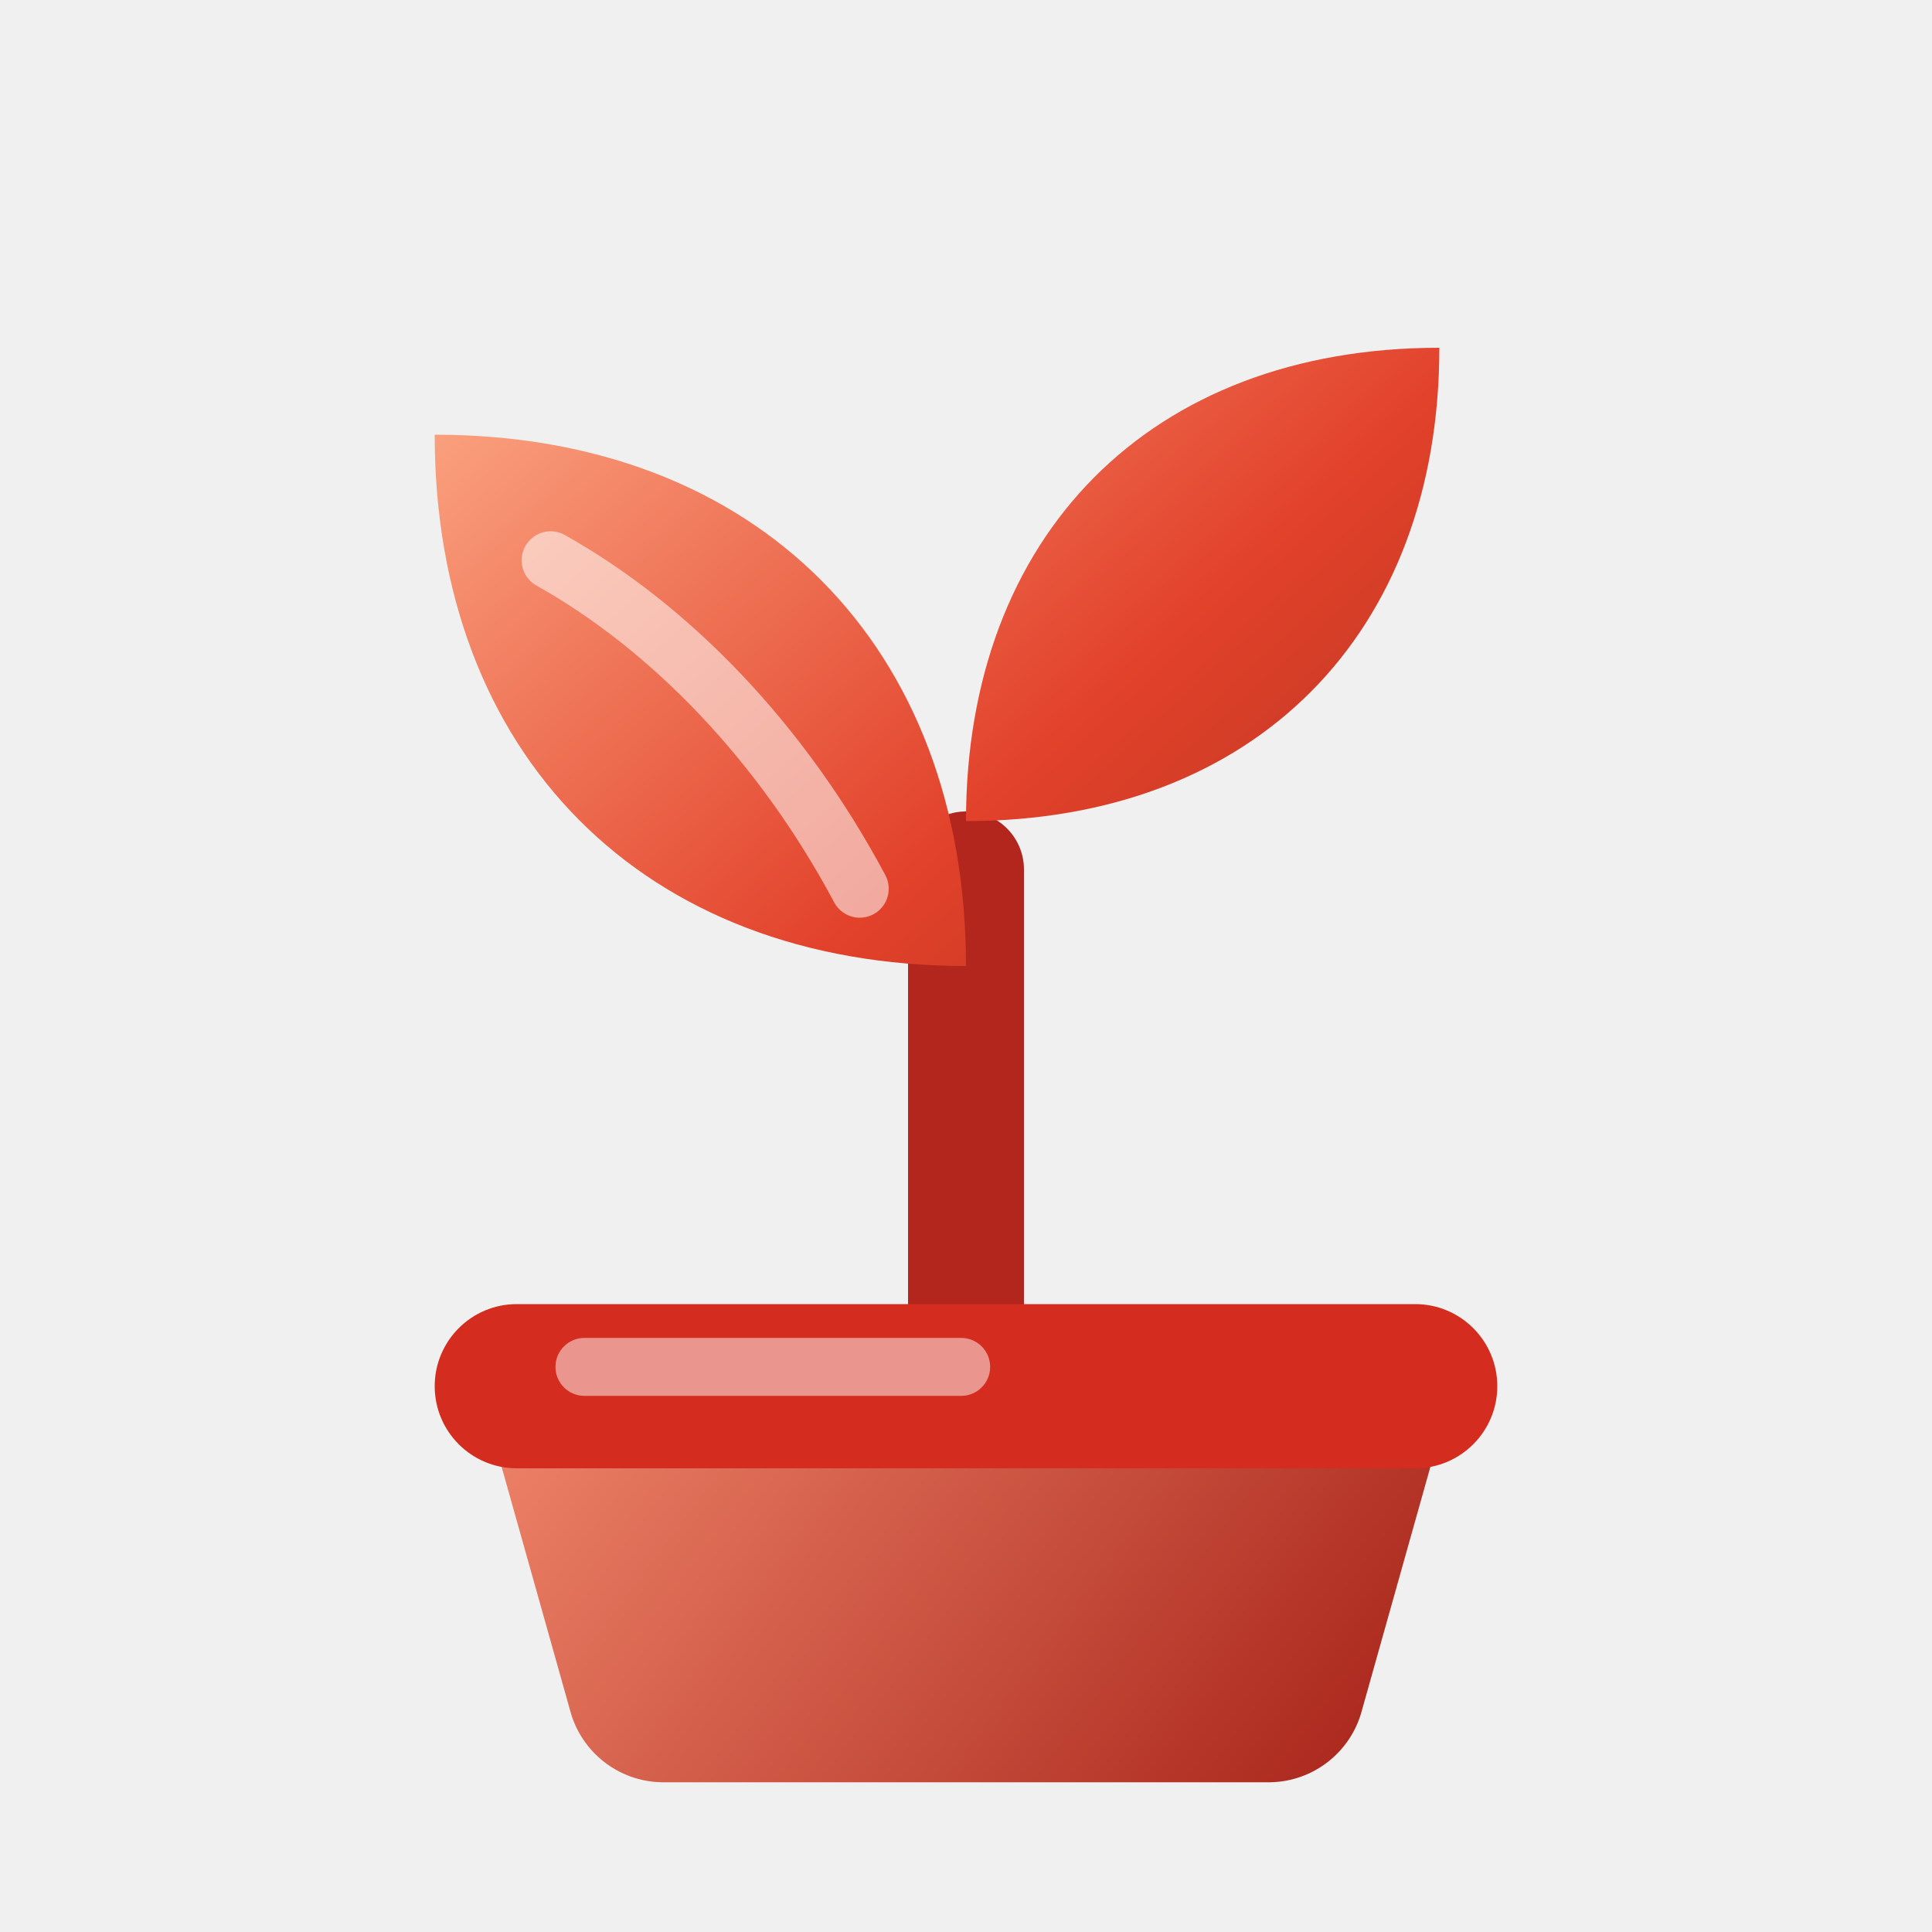
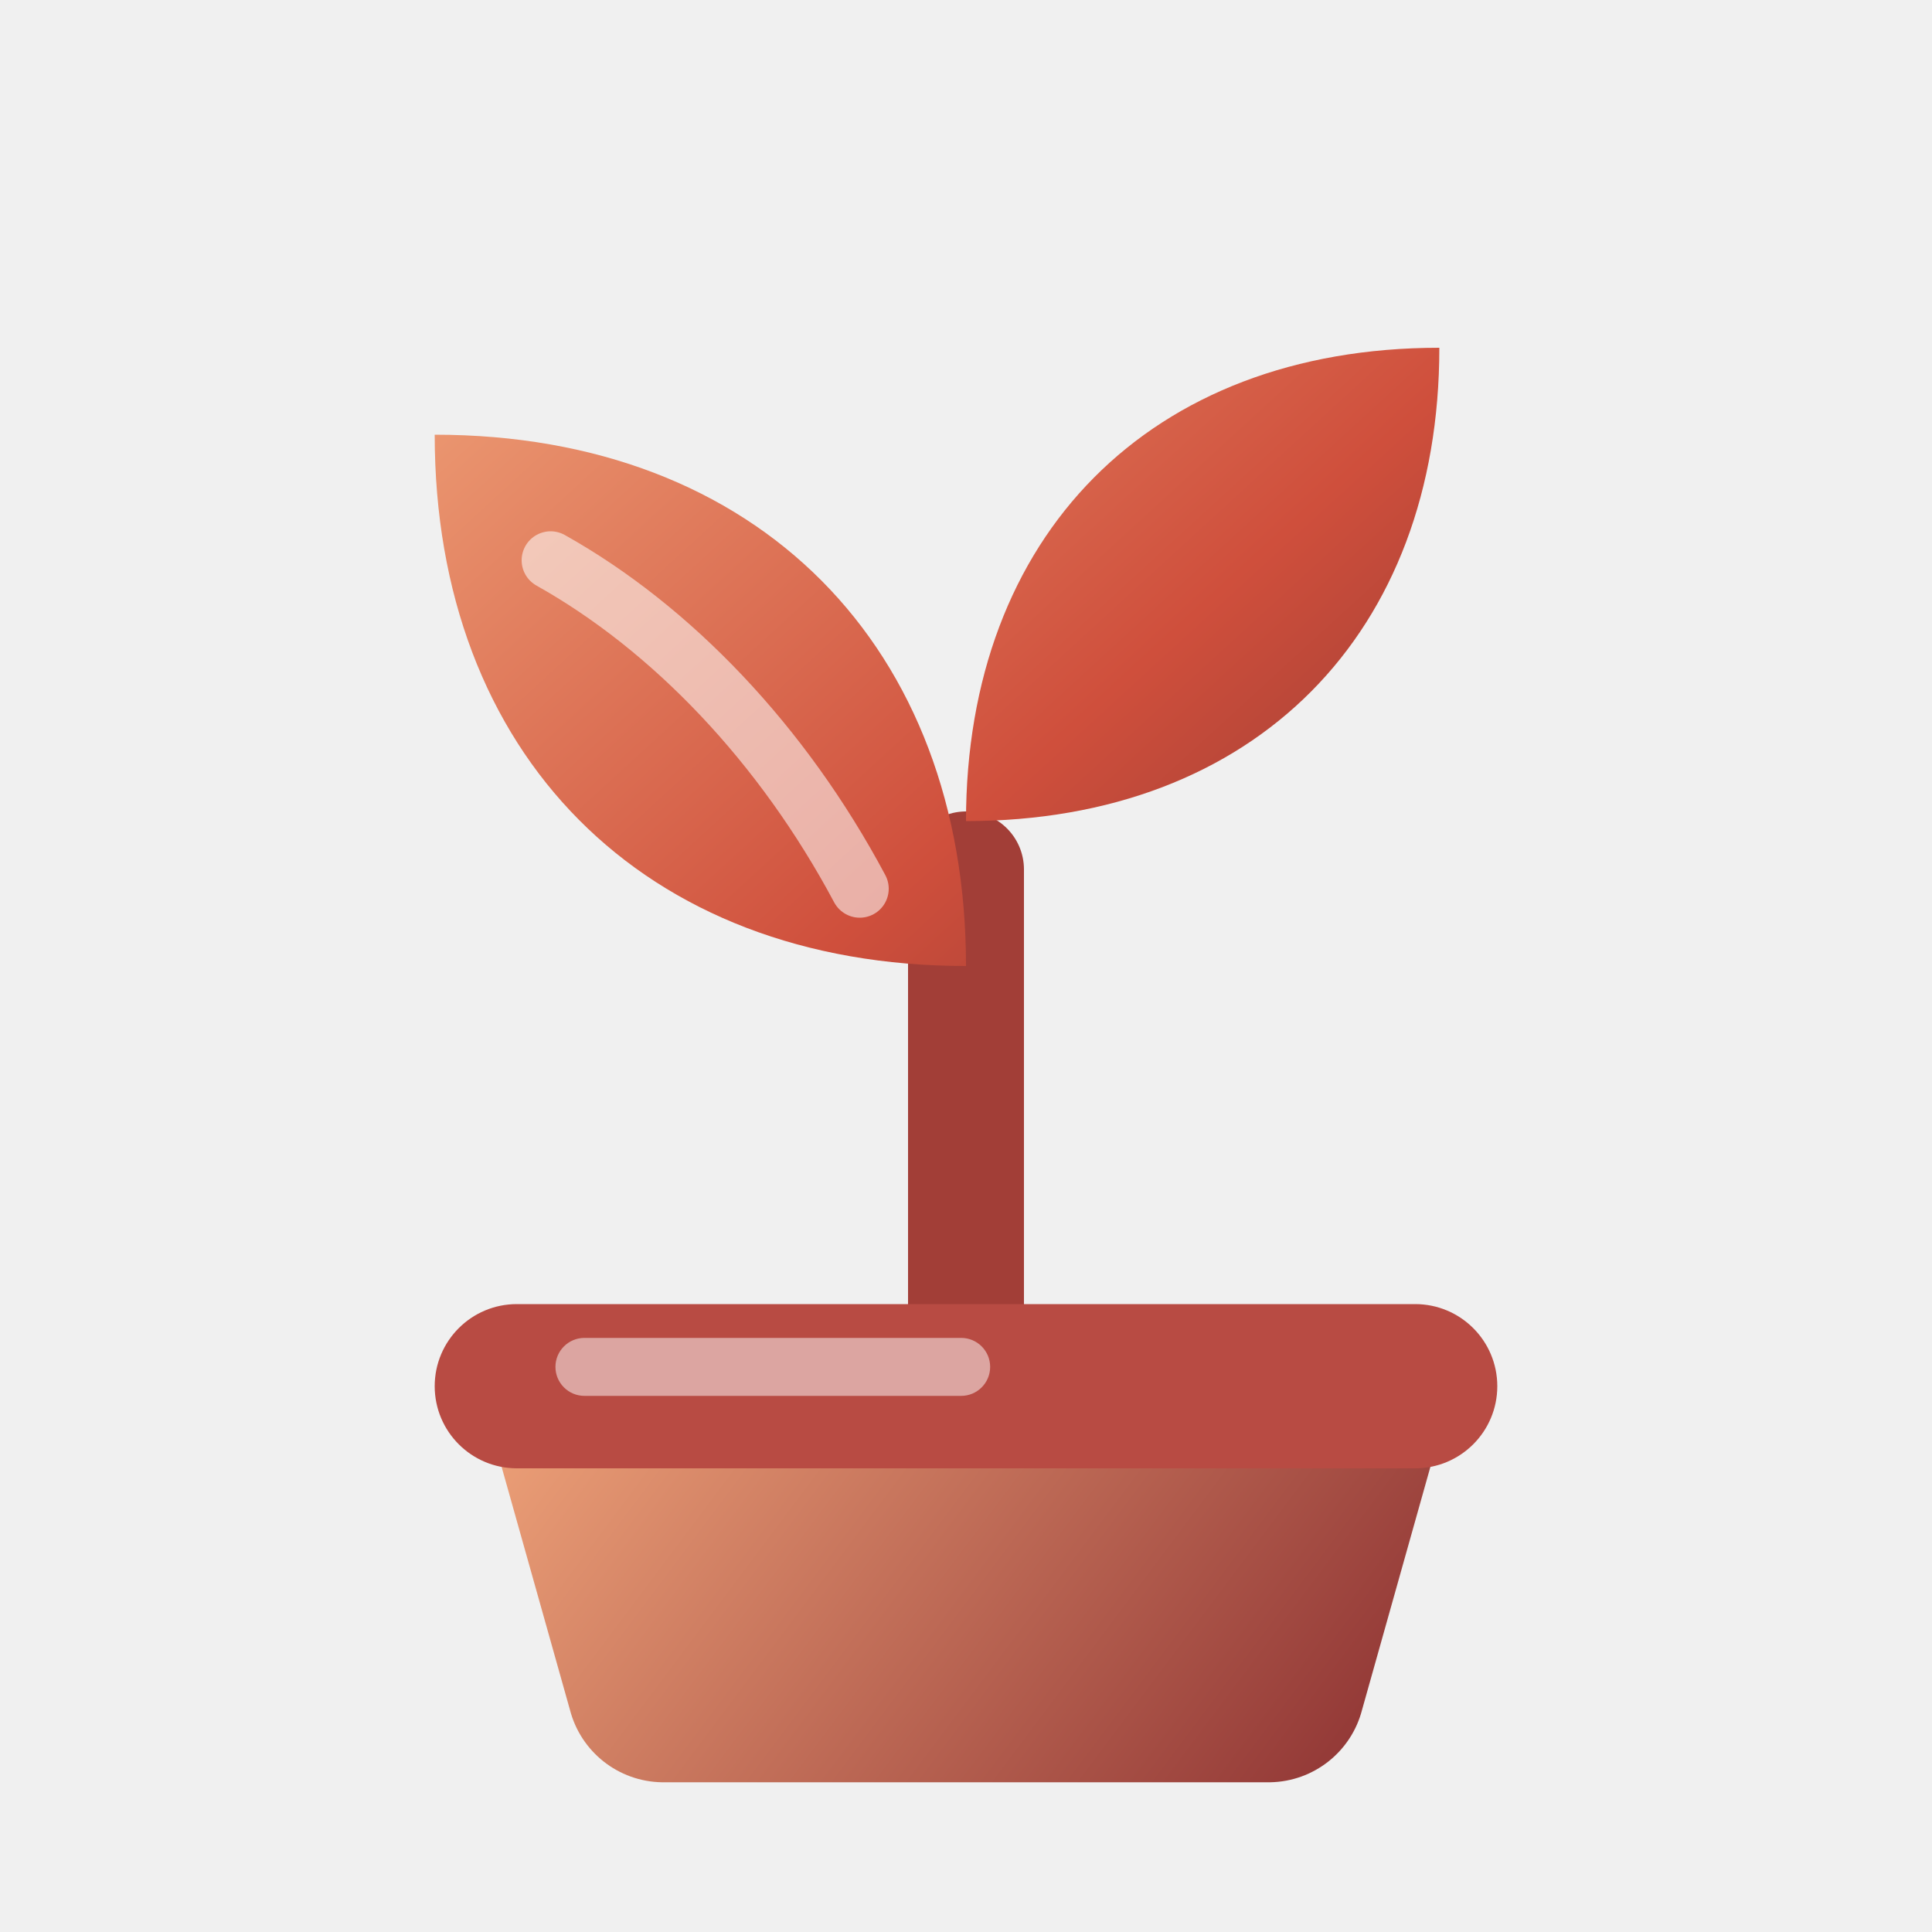
<svg xmlns="http://www.w3.org/2000/svg" width="40" height="40" viewBox="0 0 40 40" fill="none">
  <defs>
    <linearGradient id="g1" x1="8" y1="6" x2="30" y2="30" gradientUnits="userSpaceOnUse">
-       <stop stop-color="#FFB48F" />
-       <stop offset=".5" stop-color="#E2412A" />
-       <stop offset="1" stop-color="#8A2A19" />
+       <stop stop-color="#F0A47A" />
+       <stop offset=".5" stop-color="#CF4F3C" />
+       <stop offset="1" stop-color="#5A2328" />
    </linearGradient>
    <linearGradient id="g2" x1="12" y1="26" x2="28" y2="38" gradientUnits="userSpaceOnUse">
-       <stop stop-color="#F0866B" />
-       <stop offset="1" stop-color="#A8241A" />
+       <stop stop-color="#F0A47A" />
+       <stop offset="1" stop-color="#8E3333" />
    </linearGradient>
  </defs>
-   <path d="M20 31V18" stroke="#B3261E" stroke-width="2.4" stroke-linecap="round" />
+   <path d="M20 31V18" stroke="#A23E37" stroke-width="2.4" stroke-linecap="round" />
  <path d="M20 20c0-6.6-4.3-11-11-11 0 6.6 4.3 11 11 11Z" fill="url(#g1)" />
  <path d="M20 17c0-5.9 3.8-9.8 9.8-9.8 0 5.9-3.8 9.8-9.8 9.8Z" fill="url(#g1)" />
  <path d="M11.4 11.6c2.5 1.4 4.8 3.8 6.4 6.8" stroke="#fff" stroke-opacity=".55" stroke-width="1.2" stroke-linecap="round" />
  <path d="M10 29h20l-1.8 6.4a2 2 0 0 1-1.9 1.5H13.7a2 2 0 0 1-1.9-1.5L10 29Z" fill="url(#g2)" />
-   <rect x="9" y="27" width="22" height="3.4" rx="1.7" fill="#D42D1F" />
+   <rect x="9" y="27" width="22" height="3.4" rx="1.7" fill="#B84B43" />
  <rect x="11.5" y="27.7" width="9" height="1.2" rx=".6" fill="#fff" fill-opacity=".5" />
</svg>
